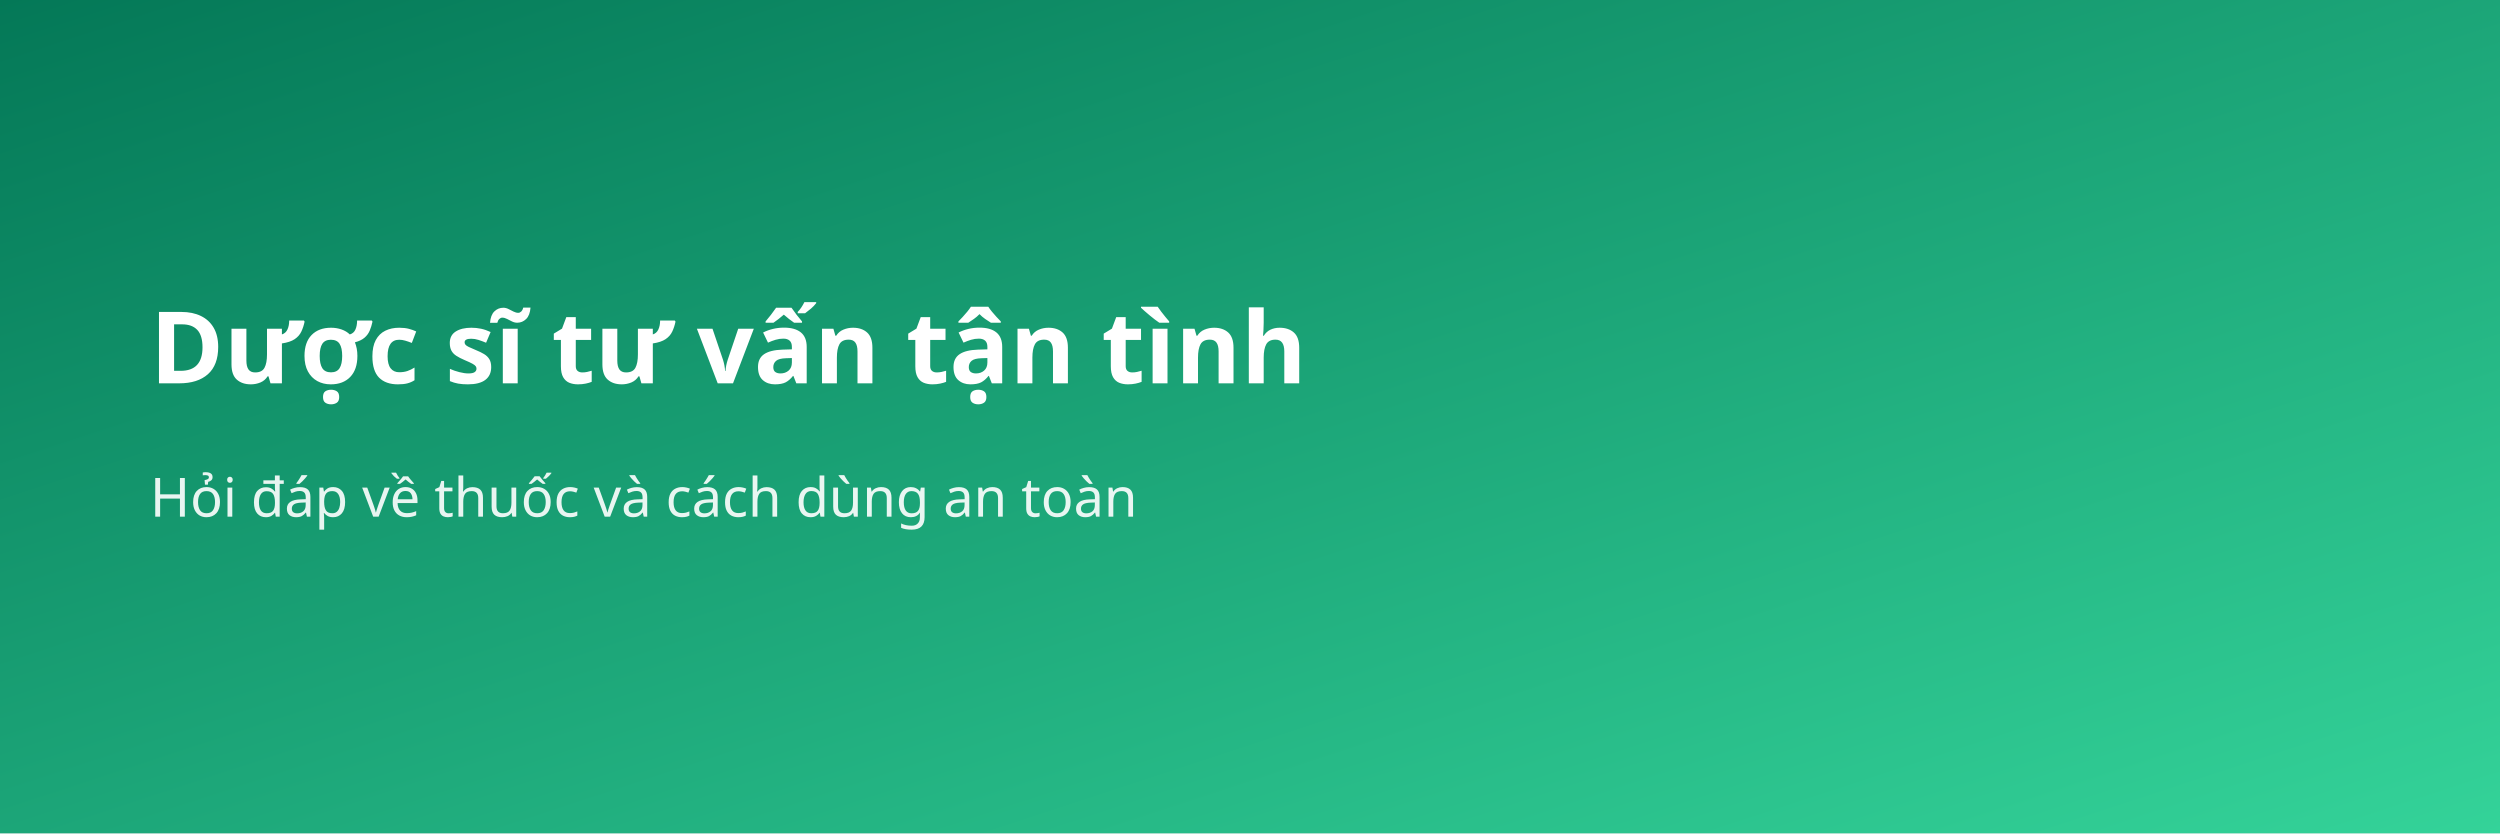
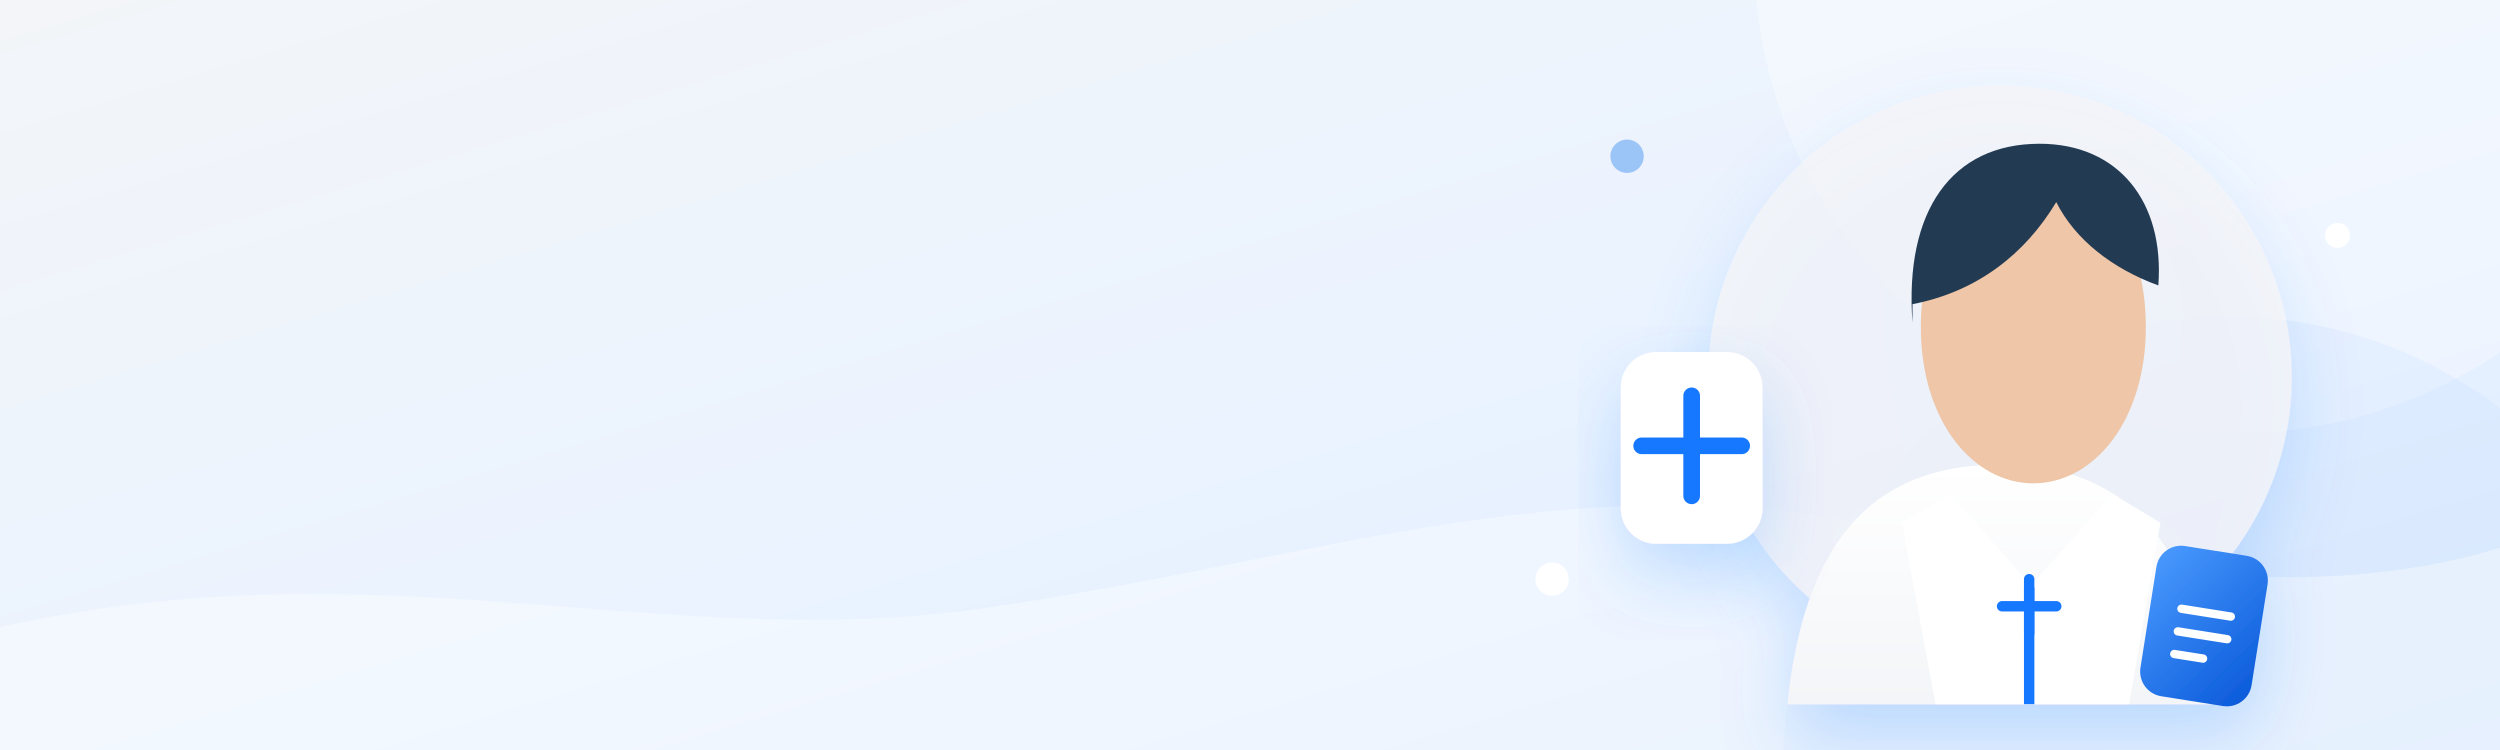
- <svg xmlns="http://www.w3.org/2000/svg" viewBox="0 0 1200 400" role="img" aria-label="Dược sĩ tư vấn tận tình">
+ <svg xmlns="http://www.w3.org/2000/svg" viewBox="0 0 1200 360" role="img" aria-label="Hình minh họa tư vấn cùng dược sĩ">
  <defs>
-     <linearGradient id="g" x1="0" y1="0" x2="1" y2="1">
-       <stop offset="0" stop-color="#047857" />
-       <stop offset="1" stop-color="#34d399" />
+     <linearGradient id="nen" x1="0" y1="0" x2="1" y2="1">
+       <stop stop-color="#f3f5f8" />
+       <stop offset=".55" stop-color="#eaf3ff" />
+       <stop offset="1" stop-color="#dceafe" />
    </linearGradient>
+     <linearGradient id="ao" x1="0" y1="0" x2="0" y2="1">
+       <stop stop-color="#fff" />
+       <stop offset="1" stop-color="#f3f5f8" />
+     </linearGradient>
+     <linearGradient id="xanh" x1="0" y1="0" x2="1" y2="1">
+       <stop stop-color="#4b9bff" />
+       <stop offset="1" stop-color="#0958d9" />
+     </linearGradient>
+     <filter id="bong" x="-.3" y="-.3" width="1.8" height="1.8">
+       <feDropShadow dx="0" dy="15" stdDeviation="17" flood-color="#1677ff" flood-opacity=".2" />
+     </filter>
  </defs>
-   <rect width="1200" height="400" fill="url(#g)" />
-   <text x="72" y="184" font-family="sans-serif" font-size="48" font-weight="700" fill="#fff">Dược sĩ tư vấn tận tình</text>
-   <text x="72" y="248" font-family="sans-serif" font-size="26" fill="#fff" fill-opacity="0.9">Hỏi đáp về thuốc và cách dùng an toàn</text>
+   <rect width="1200" height="360" fill="url(#nen)" />
+   <circle cx="1072" cy="-22" r="230" fill="#fff" opacity=".34" />
+   <circle cx="1070" cy="366" r="214" fill="#c4dcff" opacity=".24" />
+   <path d="M0 301c183-41 318 13 472-9 160-23 272-68 423-41 121 21 211 40 305 12v97H0z" fill="#fff" opacity=".38" />
+   <circle cx="781" cy="75" r="8" fill="#9bc4f7" />
+   <circle cx="1122" cy="113" r="6" fill="#fff" />
+   <circle cx="745" cy="278" r="8" fill="#fff" />
+   <g filter="url(#bong)">
+     <circle cx="960" cy="181" r="140" fill="#f3f5f8" opacity=".8" />
+     <path d="M858 338c8-76 39-115 102-115s94 39 102 115" fill="url(#ao)" />
+     <path d="M922 157c0-44 22-69 54-69s54 25 54 69c0 45-25 75-54 75s-54-30-54-75z" fill="#efc6a7" />
+     <path d="M918 155c-4-54 19-86 61-86 38 0 60 28 57 68-22-8-40-22-49-40-15 25-38 43-69 49z" fill="#243b53" />
+     <path d="M936 237l39 44 39-44 23 14-15 87h-93l-16-87z" fill="#fff" />
+     <path d="M974 282v56" stroke="#1677ff" stroke-width="5" />
+     <path d="M961 291h26m-13-13v26" stroke="#1677ff" stroke-width="5" stroke-linecap="round" />
+     <rect x="1031" y="264" width="54" height="73" rx="12" fill="url(#xanh)" transform="rotate(9 1058 300)" />
+     <path d="M1046 294h24m-24 11h24m-24 11h14" stroke="#fff" stroke-width="4" stroke-linecap="round" transform="rotate(9 1058 300)" />
+   </g>
+   <g filter="url(#bong)">
+     <rect x="778" y="169" width="68" height="92" rx="17" fill="#fff" />
+     <path d="M812 190v48m-24-24h48" stroke="#1677ff" stroke-width="8" stroke-linecap="round" />
+   </g>
</svg>
